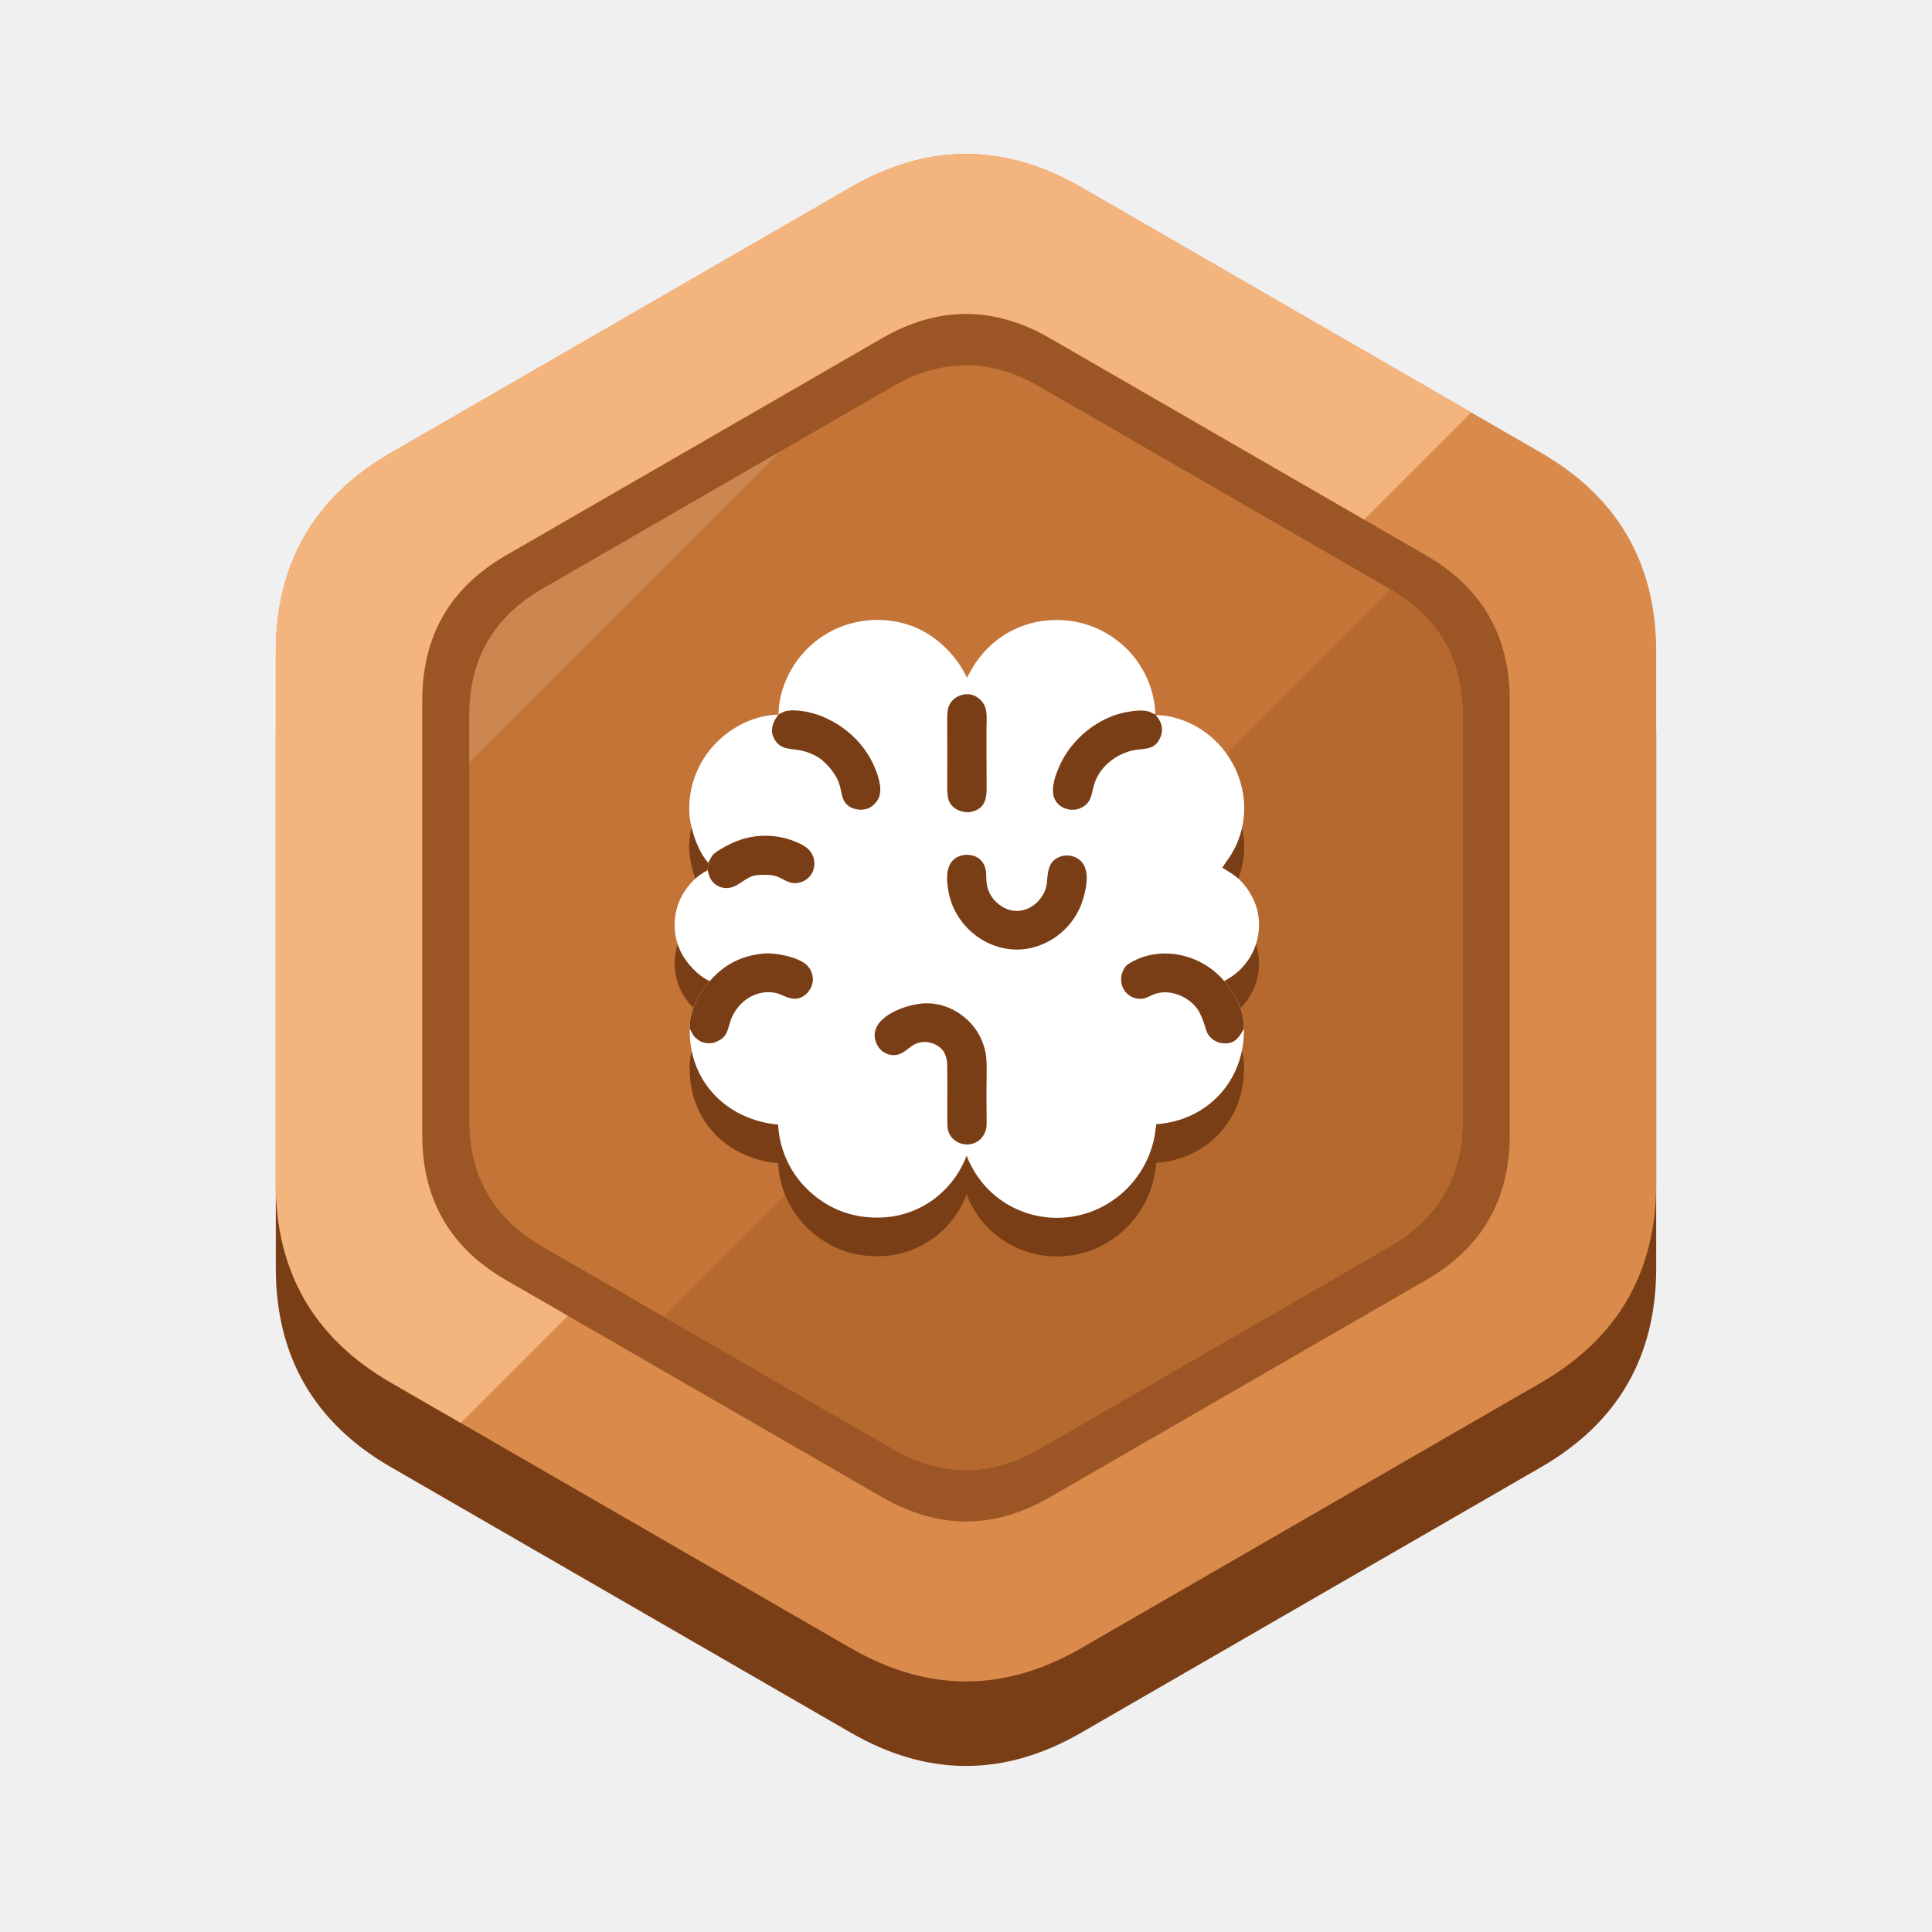
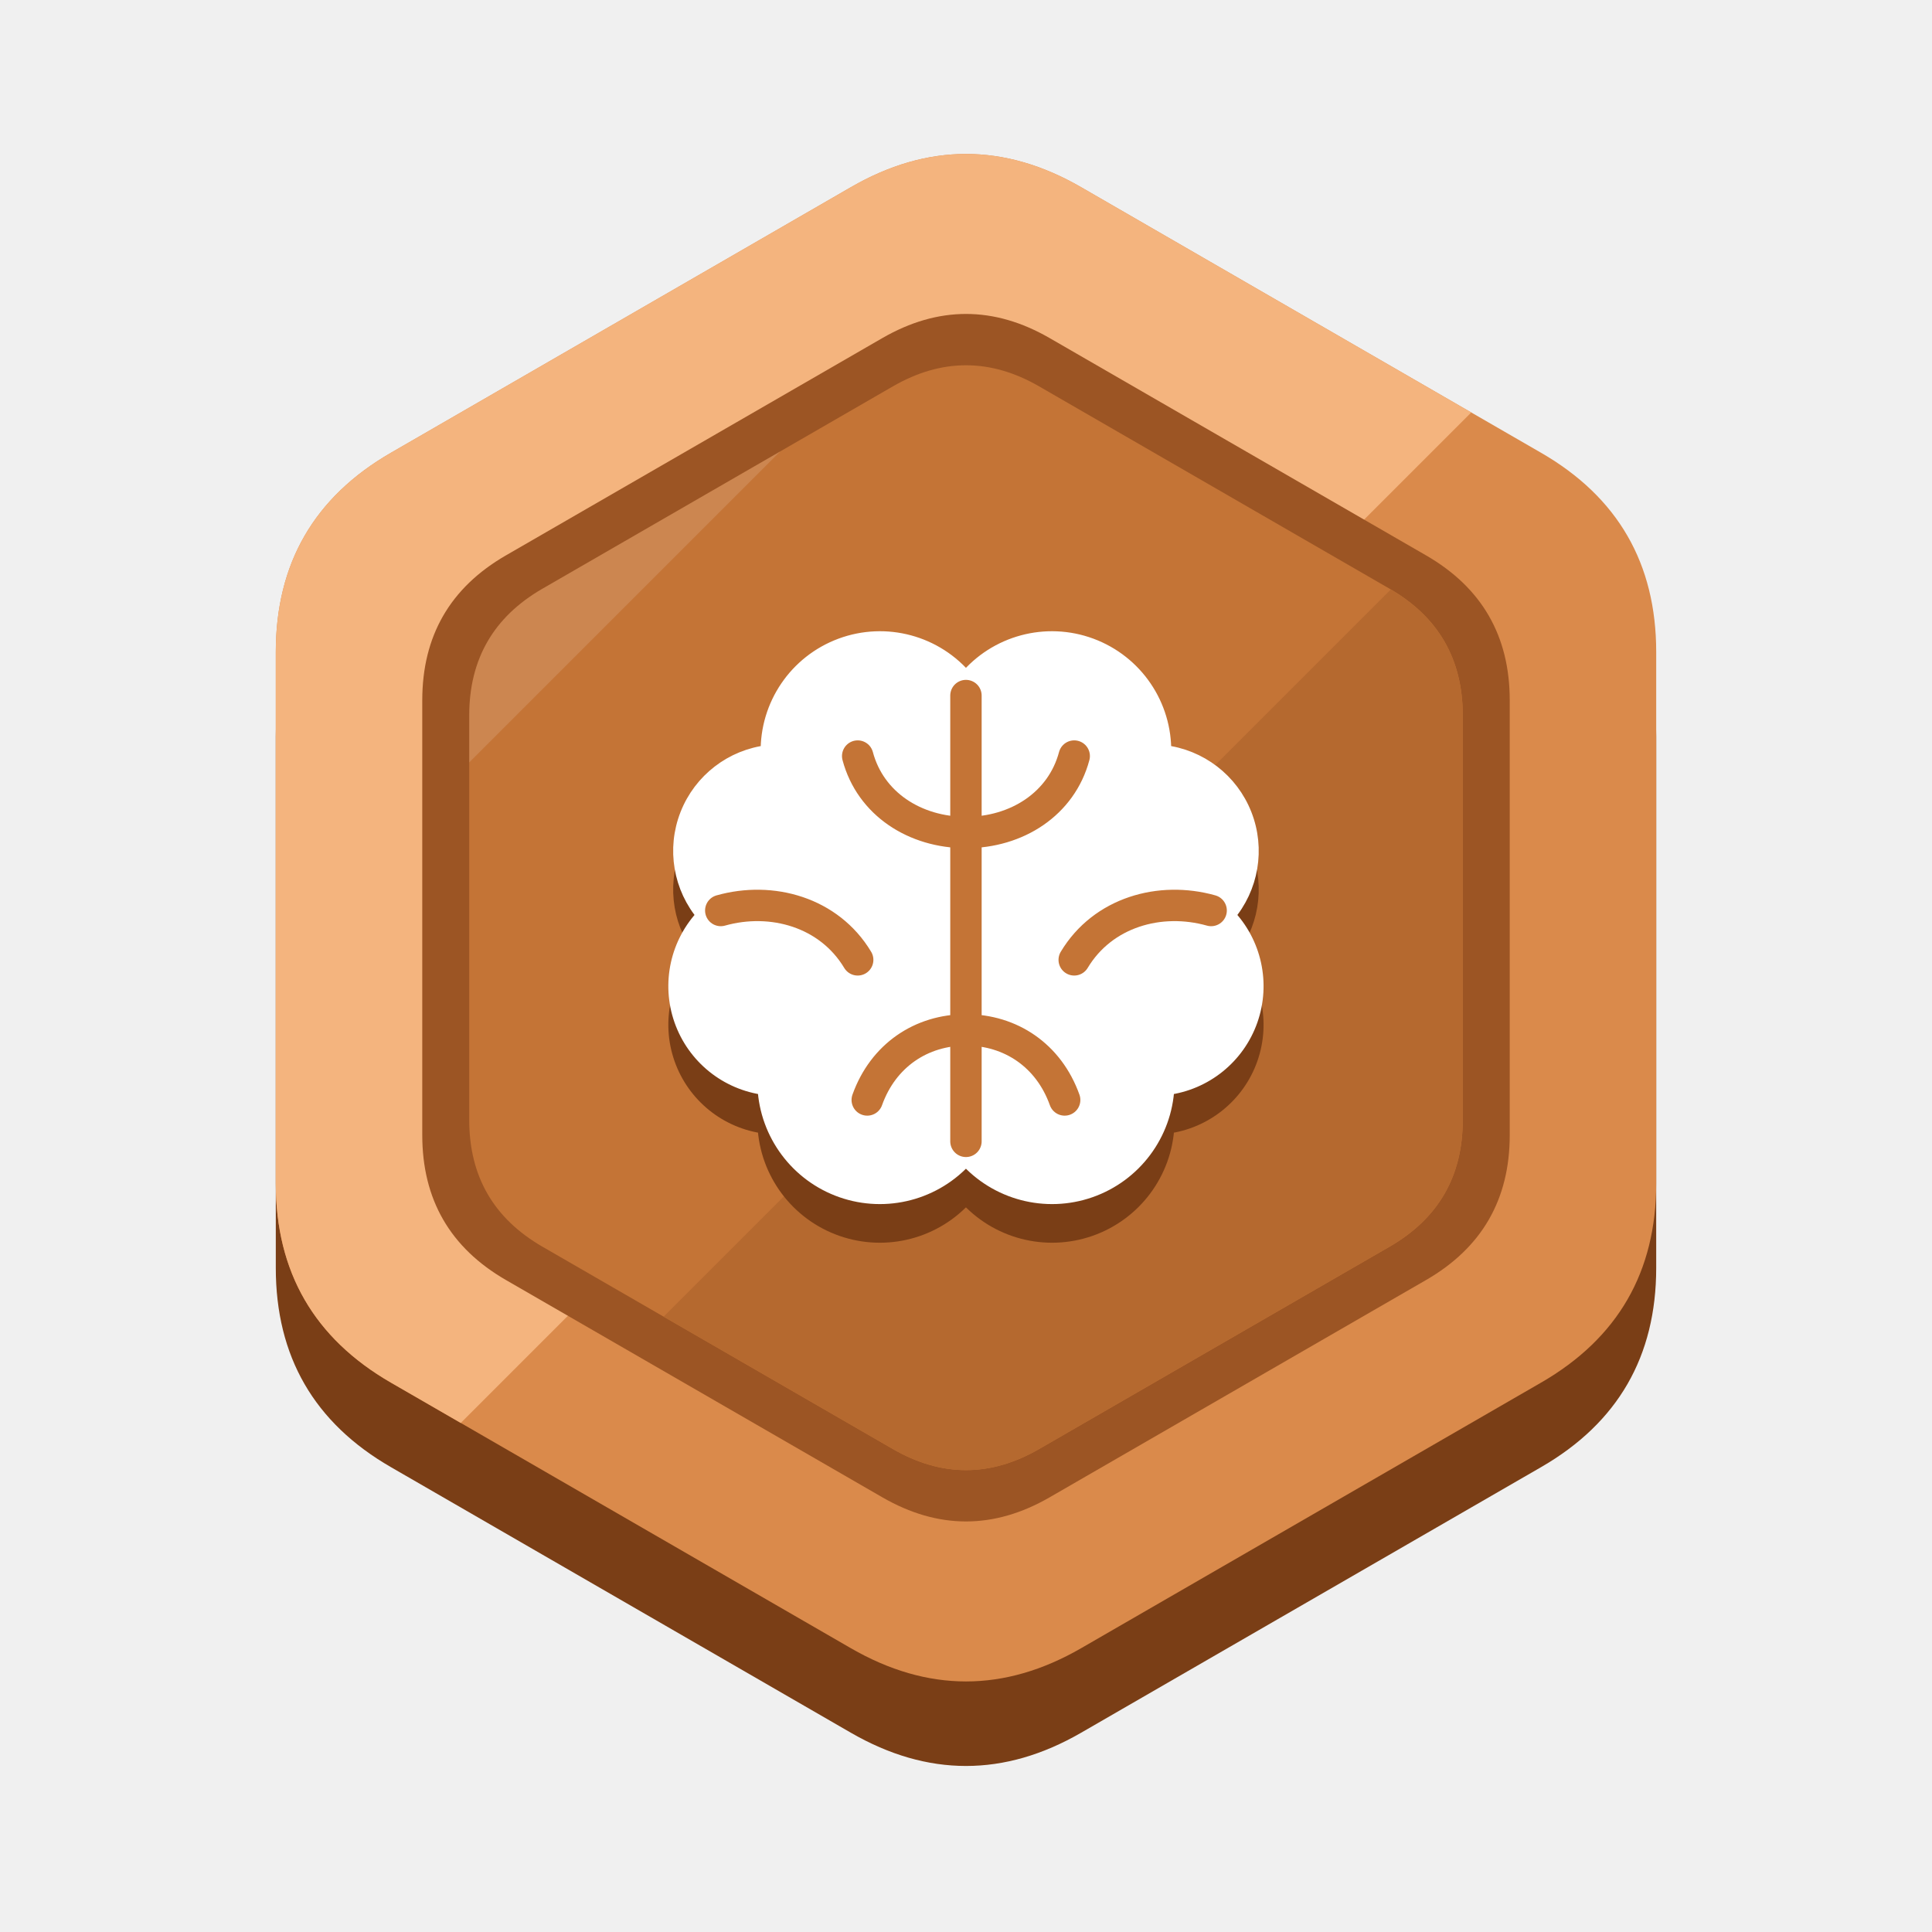
<svg xmlns="http://www.w3.org/2000/svg" viewBox="0 0 160 160" width="160" height="160">
  <defs>
    <clipPath id="A-memoire-bronze-o">
      <path d="M70.47 15.50Q80.00 10.00 89.53 15.50L127.63 37.50Q137.16 43.00 137.16 54.00L137.16 98.00Q137.16 109.00 127.63 114.50L89.53 136.50Q80.00 142.00 70.47 136.50L32.37 114.50Q22.84 109.00 22.84 98.00L22.84 54.00Q22.84 43.00 32.37 37.50Z" />
    </clipPath>
    <clipPath id="A-memoire-bronze-f">
      <path d="M73.94 32.00Q80.00 28.50 86.06 32.00L115.07 48.75Q121.14 52.25 121.14 59.25L121.14 92.75Q121.14 99.75 115.07 103.25L86.06 120.00Q80.00 123.50 73.94 120.00L44.93 103.25Q38.86 99.75 38.86 92.75L38.86 59.25Q38.86 52.25 44.93 48.75Z" />
    </clipPath>
  </defs>
  <g fill="#7A3E16" transform="translate(0 7)">
    <path d="M70.47 15.50Q80.00 10.00 89.53 15.50L127.63 37.50Q137.16 43.00 137.16 54.00L137.16 98.00Q137.16 109.00 127.63 114.50L89.53 136.50Q80.00 142.00 70.47 136.50L32.37 114.50Q22.84 109.00 22.84 98.00L22.84 54.00Q22.84 43.00 32.37 37.50Z" />
  </g>
  <g fill="#DA8A4B">
    <path d="M70.47 15.50Q80.00 10.00 89.53 15.50L127.63 37.50Q137.16 43.00 137.16 54.00L137.16 98.00Q137.16 109.00 127.63 114.50L89.53 136.50Q80.00 142.00 70.47 136.50L32.37 114.50Q22.84 109.00 22.84 98.00L22.84 54.00Q22.84 43.00 32.37 37.50Z" />
  </g>
  <g fill="#F4B47E" clip-path="url(#A-memoire-bronze-o)">
    <polygon points="480,-324 -320,476 -320,-324" />
  </g>
  <g fill="#9C5524">
    <path d="M73.07 28.00Q80.00 24.00 86.93 28.00L118.11 46.00Q125.03 50.00 125.03 58.00L125.03 94.00Q125.03 102.00 118.11 106.00L86.93 124.00Q80.00 128.00 73.07 124.00L41.89 106.00Q34.97 102.00 34.97 94.00L34.97 58.00Q34.97 50.00 41.89 46.00Z" />
  </g>
  <g fill="#C47436">
    <path d="M73.94 32.00Q80.00 28.50 86.06 32.00L115.07 48.75Q121.14 52.25 121.14 59.25L121.14 92.75Q121.14 99.75 115.07 103.25L86.06 120.00Q80.00 123.50 73.94 120.00L44.93 103.25Q38.86 99.75 38.86 92.75L38.86 59.25Q38.86 52.25 44.93 48.75Z" />
  </g>
  <g fill="#B5692F" clip-path="url(#A-memoire-bronze-f)">
    <polygon points="480,-316 -320,484 480,476" />
  </g>
  <g fill="#FFFFFF" fill-opacity="0.13" clip-path="url(#A-memoire-bronze-f)">
    <polygon points="20,70 74,16 86,16 20,82" />
  </g>
-   <g fill="#7A3E16" transform="translate(47 46.2) scale(0.0645)">
-     <path d="M270.782 250.643C271.329 237.248 272.958 227.054 277.541 214.276C288.915 181.977 312.811 155.615 343.841 141.133C375.02 126.747 410.65 125.391 442.833 137.367C472.658 148.535 499.703 174.684 512.797 203.567C519.916 190.476 524.641 181.958 534.85 170.649C557.108 145.619 588.631 130.777 622.104 129.568C655.989 127.812 689.155 139.767 714.128 162.737C738.713 185.137 753.339 216.424 754.759 249.653C755.322 251.151 754.838 250.775 755.913 251.264C766.261 252.063 772.894 252.714 782.93 255.731C856.064 277.72 892.415 364.128 852.208 430.425C848.666 436.265 844.208 441.69 840.691 447.378C846.928 451.21 853.513 455.097 859.189 459.688C871.599 469.728 881.869 486.6 885.632 502.046C890.61 522.711 887.182 544.507 876.102 562.647C867.689 576.282 857.161 585.605 843.121 592.967C858.095 612.551 868.696 628.754 868.482 654.473C869.4 720.682 821.881 772.073 755.989 776.79C755.116 782.206 754.629 787.706 753.585 793.087C744.24 841.261 707.814 880.449 660.298 892.879C604.818 907.393 546.446 882.709 519.302 832.058C517.048 827.851 513.866 821.694 512.622 817.137C506.141 832.411 500.24 843.163 489.11 855.82C468.111 879.664 438.538 894.241 406.838 896.376C370.68 898.657 339.089 888.252 311.974 864.149C287.045 841.928 272.071 810.635 270.406 777.282C204.35 771.241 155.597 721.763 156.945 654.465C156.131 631.529 167.735 609.87 182.535 593.084C166.887 585.763 152.465 570.062 145.01 554.591C136.106 535.649 135.066 513.952 142.119 494.246C148.426 476.456 162.762 458.939 179.958 450.803C179.915 446.981 180.397 444.851 180.726 441.136C166.99 426.197 156.79 395.059 156.304 374.758C155.445 342.633 167.472 311.5 189.705 288.296C210.516 266.468 240.195 251.53 270.567 250.901L270.782 250.643Z" />
-     <path d="M182.535 593.084C200.908 571.963 223.041 560.419 251.406 557.64C266.267 556.184 295.573 561.795 306.805 572.111C311.863 576.842 314.816 583.401 315.003 590.324C315.339 602.927 304.368 615.937 291.624 615.701C283.708 615.554 278.374 612.02 271.245 609.317C254.338 603.977 236.305 609.332 223.801 621.308C218.153 626.782 213.647 633.322 210.544 640.549C205.842 651.725 206.64 663.526 193.731 669.611C188.909 671.884 187.405 672.875 181.554 672.831C174.142 672.776 169.592 670.538 164.22 665.708C160.233 662.123 158.854 656.837 156.945 654.465C156.131 631.529 167.735 609.87 182.535 593.084Z" />
-     <path d="M868.482 654.473C867.286 655.697 866.139 658.44 865.113 660.012C860.215 667.512 854.996 672.907 845.344 673.011C834.315 673.385 823.822 667.267 820.193 656.417C816.185 644.435 813.149 632.173 803.624 622.869C791.07 610.605 771.753 603.833 754.552 609.405C748.17 611.472 742.508 616.098 735.416 615.773C720.654 615.656 710.12 603.852 710.856 589.256C710.933 583.548 714.536 574.659 719.56 571.411C759.731 545.448 813.596 557.891 843.121 592.967C858.095 612.551 868.696 628.754 868.482 654.473Z" />
-     <path d="M755.913 251.264C755.868 251.575 755.823 251.887 755.779 252.199C757.972 254.815 759.754 257.36 761.149 260.385C763.826 266.223 764.013 272.899 761.668 278.877C755.042 296.016 743.122 294.155 729.022 296.268C723.426 297.158 717.972 298.785 712.804 301.108C696.023 308.681 681.938 322.213 676.374 339.942C672.327 352.836 673.433 364.408 658.557 370.949C645.717 376.594 629.098 370.624 624.615 356.961C620.279 343.749 627.325 326.12 632.859 314.19C646.526 285.444 672.809 261.981 702.882 251.536C713.299 247.977 733.168 243.876 744.287 246.417C748.871 247.464 750.378 248.784 754.234 250.669L754.759 249.653C755.322 251.151 754.838 250.775 755.913 251.264Z" />
-     <path d="M270.782 250.643C272.968 249.687 278.285 246.776 280.04 246.393C293.818 243.389 313.593 247.864 326.234 252.918C355.976 264.81 381.175 287.967 393.92 317.486C398.657 328.458 404.587 345.529 399.801 357.324C397.717 362.81 391.5 369.239 385.83 371.355C379.112 373.862 370.757 373.38 364.302 370.259C351.669 364.151 352.631 351.819 349.138 340.631C344.634 326.207 331.095 310.204 317.655 303.26C311.465 300.121 304.86 297.877 298.039 296.596C283.773 293.985 270.501 296.325 263.497 277.582C261.034 270.99 263.404 262.605 266.765 256.764C267.764 255.028 269.939 252.286 270.567 250.901L270.782 250.643Z" />
-     <path d="M180.726 441.136C182.032 438.541 185.239 432.073 187.32 430.204C195.206 423.125 212.421 414.746 222.067 411.578C247.855 402.964 276.025 405.103 300.216 417.513C307.629 421.301 313.132 426.015 315.766 434.312C317.875 440.908 317.255 448.073 314.045 454.209C310.766 460.227 305.135 464.612 298.498 466.317C285.688 469.676 280.067 463.087 269.075 458.833C261.444 455.88 252.29 456.33 244.3 456.845C227.949 457.899 219.616 474.024 203.475 473.587C199.287 473.512 195.197 472.309 191.636 470.105C184.495 465.666 181.755 459.112 180.07 451.336L179.958 450.803C179.915 446.981 180.397 444.851 180.726 441.136Z" />
-     <path d="M508.794 431.103C523.886 429.516 535.659 437.134 537.343 453.052C537.834 457.695 537.502 462.453 538.1 467.08C538.714 472.226 540.31 477.206 542.802 481.75C548.224 491.46 557.255 498.641 567.937 501.735C590.275 508.024 613.048 489.198 615.422 467.273C616.768 454.839 616.229 441.37 629.586 434.495C635.661 431.437 642.694 430.886 649.171 432.96C675.145 441.519 666.333 475.819 659.544 494.848C657.315 500.271 654.995 505.022 651.859 510.005C638.994 530.582 618.459 545.185 594.799 550.582C546.549 561.233 498.884 527.116 489.458 479.668C485.708 460.792 484.234 435.467 508.794 431.103Z" />
-     <path d="M456.472 621.709C476.677 620.496 495.18 627.266 510.526 640.237C526.161 653.353 535.947 672.141 537.734 692.47C538.714 704.981 537.818 725.03 537.884 738.257L538.072 765.733C538.099 769.943 538.362 777.704 537.696 781.621C536.868 786.502 534.672 791.047 531.362 794.729C519.545 807.941 497.075 804.274 489.883 788.294C487.866 783.811 487.798 780.37 487.655 775.625L487.676 720.813C487.646 715.856 487.509 710.691 487.565 705.726C487.697 694.26 486.448 683.973 476.291 676.877C466.217 669.839 452.976 669.137 442.546 676.052C435.573 680.675 430.456 686.776 421.589 687.91C415.135 688.675 408.649 686.771 403.632 682.639C398.429 678.332 394.642 670.375 394.374 663.734C393.285 636.812 436.443 622.909 456.472 621.709Z" />
-     <path d="M510.957 224.688C516.739 224.196 522.499 225.861 527.126 229.363C540.455 239.26 538.014 252.859 537.966 267.535L537.967 300.117L538.039 333.26C538.1 353.196 540.664 372.864 514.62 376.349C501.692 375.917 489.874 369.447 488.151 355.41C487.238 347.971 487.574 340.353 487.575 332.855L487.594 296.044L487.51 265.714C487.489 259.385 487.324 253.378 487.928 247.059C489.126 234.527 498.669 226.101 510.957 224.688Z" />
+   <g fill="#7A3E16" transform="translate(48.352 47.355) scale(2.637)">
+     <path d="M12 4.6A3.5 3.5 0 0 1 18.2 6.9A3.1 3.1 0 0 1 20.2 12A3.2 3.2 0 0 1 18.3 17.4A3.6 3.6 0 0 1 12 19.6A3.6 3.6 0 0 1 5.7 17.4A3.2 3.2 0 0 1 3.8 12A3.1 3.1 0 0 1 5.8 6.9A3.5 3.5 0 0 1 12 4.6Z" stroke="#7A3E16" stroke-width="0.493" stroke-linejoin="round" />
  </g>
-   <g transform="translate(47 43) scale(0.0645)">
+   <g transform="translate(48.352 44.155) scale(2.637)">
    <g fill="#FFFFFF">
-       <path d="M270.782 250.643C271.329 237.248 272.958 227.054 277.541 214.276C288.915 181.977 312.811 155.615 343.841 141.133C375.02 126.747 410.65 125.391 442.833 137.367C472.658 148.535 499.703 174.684 512.797 203.567C519.916 190.476 524.641 181.958 534.85 170.649C557.108 145.619 588.631 130.777 622.104 129.568C655.989 127.812 689.155 139.767 714.128 162.737C738.713 185.137 753.339 216.424 754.759 249.653C755.322 251.151 754.838 250.775 755.913 251.264C766.261 252.063 772.894 252.714 782.93 255.731C856.064 277.72 892.415 364.128 852.208 430.425C848.666 436.265 844.208 441.69 840.691 447.378C846.928 451.21 853.513 455.097 859.189 459.688C871.599 469.728 881.869 486.6 885.632 502.046C890.61 522.711 887.182 544.507 876.102 562.647C867.689 576.282 857.161 585.605 843.121 592.967C858.095 612.551 868.696 628.754 868.482 654.473C869.4 720.682 821.881 772.073 755.989 776.79C755.116 782.206 754.629 787.706 753.585 793.087C744.24 841.261 707.814 880.449 660.298 892.879C604.818 907.393 546.446 882.709 519.302 832.058C517.048 827.851 513.866 821.694 512.622 817.137C506.141 832.411 500.24 843.163 489.11 855.82C468.111 879.664 438.538 894.241 406.838 896.376C370.68 898.657 339.089 888.252 311.974 864.149C287.045 841.928 272.071 810.635 270.406 777.282C204.35 771.241 155.597 721.763 156.945 654.465C156.131 631.529 167.735 609.87 182.535 593.084C166.887 585.763 152.465 570.062 145.01 554.591C136.106 535.649 135.066 513.952 142.119 494.246C148.426 476.456 162.762 458.939 179.958 450.803C179.915 446.981 180.397 444.851 180.726 441.136C166.99 426.197 156.79 395.059 156.304 374.758C155.445 342.633 167.472 311.5 189.705 288.296C210.516 266.468 240.195 251.53 270.567 250.901L270.782 250.643Z" />
+       <path d="M12 4.6A3.5 3.5 0 0 1 18.2 6.9A3.1 3.1 0 0 1 20.2 12A3.2 3.2 0 0 1 18.3 17.4A3.6 3.6 0 0 1 12 19.6A3.6 3.6 0 0 1 5.7 17.4A3.2 3.2 0 0 1 3.8 12A3.1 3.1 0 0 1 5.8 6.9A3.5 3.5 0 0 1 12 4.6Z" stroke="#FFFFFF" stroke-width="0.493" stroke-linejoin="round" />
    </g>
-     <path fill="#7A3E16" d="M182.535 593.084C200.908 571.963 223.041 560.419 251.406 557.64C266.267 556.184 295.573 561.795 306.805 572.111C311.863 576.842 314.816 583.401 315.003 590.324C315.339 602.927 304.368 615.937 291.624 615.701C283.708 615.554 278.374 612.02 271.245 609.317C254.338 603.977 236.305 609.332 223.801 621.308C218.153 626.782 213.647 633.322 210.544 640.549C205.842 651.725 206.64 663.526 193.731 669.611C188.909 671.884 187.405 672.875 181.554 672.831C174.142 672.776 169.592 670.538 164.22 665.708C160.233 662.123 158.854 656.837 156.945 654.465C156.131 631.529 167.735 609.87 182.535 593.084Z" />
-     <path fill="#7A3E16" d="M868.482 654.473C867.286 655.697 866.139 658.44 865.113 660.012C860.215 667.512 854.996 672.907 845.344 673.011C834.315 673.385 823.822 667.267 820.193 656.417C816.185 644.435 813.149 632.173 803.624 622.869C791.07 610.605 771.753 603.833 754.552 609.405C748.17 611.472 742.508 616.098 735.416 615.773C720.654 615.656 710.12 603.852 710.856 589.256C710.933 583.548 714.536 574.659 719.56 571.411C759.731 545.448 813.596 557.891 843.121 592.967C858.095 612.551 868.696 628.754 868.482 654.473Z" />
-     <path fill="#7A3E16" d="M755.913 251.264C755.868 251.575 755.823 251.887 755.779 252.199C757.972 254.815 759.754 257.36 761.149 260.385C763.826 266.223 764.013 272.899 761.668 278.877C755.042 296.016 743.122 294.155 729.022 296.268C723.426 297.158 717.972 298.785 712.804 301.108C696.023 308.681 681.938 322.213 676.374 339.942C672.327 352.836 673.433 364.408 658.557 370.949C645.717 376.594 629.098 370.624 624.615 356.961C620.279 343.749 627.325 326.12 632.859 314.19C646.526 285.444 672.809 261.981 702.882 251.536C713.299 247.977 733.168 243.876 744.287 246.417C748.871 247.464 750.378 248.784 754.234 250.669L754.759 249.653C755.322 251.151 754.838 250.775 755.913 251.264Z" />
-     <path fill="#7A3E16" d="M270.782 250.643C272.968 249.687 278.285 246.776 280.04 246.393C293.818 243.389 313.593 247.864 326.234 252.918C355.976 264.81 381.175 287.967 393.92 317.486C398.657 328.458 404.587 345.529 399.801 357.324C397.717 362.81 391.5 369.239 385.83 371.355C379.112 373.862 370.757 373.38 364.302 370.259C351.669 364.151 352.631 351.819 349.138 340.631C344.634 326.207 331.095 310.204 317.655 303.26C311.465 300.121 304.86 297.877 298.039 296.596C283.773 293.985 270.501 296.325 263.497 277.582C261.034 270.99 263.404 262.605 266.765 256.764C267.764 255.028 269.939 252.286 270.567 250.901L270.782 250.643Z" />
-     <path fill="#7A3E16" d="M180.726 441.136C182.032 438.541 185.239 432.073 187.32 430.204C195.206 423.125 212.421 414.746 222.067 411.578C247.855 402.964 276.025 405.103 300.216 417.513C307.629 421.301 313.132 426.015 315.766 434.312C317.875 440.908 317.255 448.073 314.045 454.209C310.766 460.227 305.135 464.612 298.498 466.317C285.688 469.676 280.067 463.087 269.075 458.833C261.444 455.88 252.29 456.33 244.3 456.845C227.949 457.899 219.616 474.024 203.475 473.587C199.287 473.512 195.197 472.309 191.636 470.105C184.495 465.666 181.755 459.112 180.07 451.336L179.958 450.803C179.915 446.981 180.397 444.851 180.726 441.136Z" />
-     <path fill="#7A3E16" d="M508.794 431.103C523.886 429.516 535.659 437.134 537.343 453.052C537.834 457.695 537.502 462.453 538.1 467.08C538.714 472.226 540.31 477.206 542.802 481.75C548.224 491.46 557.255 498.641 567.937 501.735C590.275 508.024 613.048 489.198 615.422 467.273C616.768 454.839 616.229 441.37 629.586 434.495C635.661 431.437 642.694 430.886 649.171 432.96C675.145 441.519 666.333 475.819 659.544 494.848C657.315 500.271 654.995 505.022 651.859 510.005C638.994 530.582 618.459 545.185 594.799 550.582C546.549 561.233 498.884 527.116 489.458 479.668C485.708 460.792 484.234 435.467 508.794 431.103Z" />
-     <path fill="#7A3E16" d="M456.472 621.709C476.677 620.496 495.18 627.266 510.526 640.237C526.161 653.353 535.947 672.141 537.734 692.47C538.714 704.981 537.818 725.03 537.884 738.257L538.072 765.733C538.099 769.943 538.362 777.704 537.696 781.621C536.868 786.502 534.672 791.047 531.362 794.729C519.545 807.941 497.075 804.274 489.883 788.294C487.866 783.811 487.798 780.37 487.655 775.625L487.676 720.813C487.646 715.856 487.509 710.691 487.565 705.726C487.697 694.26 486.448 683.973 476.291 676.877C466.217 669.839 452.976 669.137 442.546 676.052C435.573 680.675 430.456 686.776 421.589 687.91C415.135 688.675 408.649 686.771 403.632 682.639C398.429 678.332 394.642 670.375 394.374 663.734C393.285 636.812 436.443 622.909 456.472 621.709Z" />
-     <path fill="#7A3E16" d="M510.957 224.688C516.739 224.196 522.499 225.861 527.126 229.363C540.455 239.26 538.014 252.859 537.966 267.535L537.967 300.117L538.039 333.26C538.1 353.196 540.664 372.864 514.62 376.349C501.692 375.917 489.874 369.447 488.151 355.41C487.238 347.971 487.574 340.353 487.575 332.855L487.594 296.044L487.51 265.714C487.489 259.385 487.324 253.378 487.928 247.059C489.126 234.527 498.669 226.101 510.957 224.688Z" />
+     <path d="M12 5.1V19.1" fill="none" stroke="#C47436" stroke-width="0.986" stroke-linecap="round" stroke-linejoin="round" />
+     <path d="M12 9.4C10.4 9.4 9.0 8.5 8.6 7.0" fill="none" stroke="#C47436" stroke-width="0.986" stroke-linecap="round" stroke-linejoin="round" />
+     <path d="M12 9.4C13.6 9.4 15.0 8.5 15.4 7.0" fill="none" stroke="#C47436" stroke-width="0.986" stroke-linecap="round" stroke-linejoin="round" />
+     <path d="M4.3 11.85C5.9 11.4 7.7 11.9 8.6 13.4" fill="none" stroke="#C47436" stroke-width="0.986" stroke-linecap="round" stroke-linejoin="round" />
+     <path d="M19.7 11.85C18.1 11.4 16.3 11.9 15.4 13.4" fill="none" stroke="#C47436" stroke-width="0.986" stroke-linecap="round" stroke-linejoin="round" />
+     <path d="M12 15.6C10.6 15.6 9.4 16.4 8.9 17.8" fill="none" stroke="#C47436" stroke-width="0.986" stroke-linecap="round" stroke-linejoin="round" />
+     <path d="M12 15.6C13.4 15.6 14.6 16.4 15.1 17.8" fill="none" stroke="#C47436" stroke-width="0.986" stroke-linecap="round" stroke-linejoin="round" />
  </g>
</svg>
